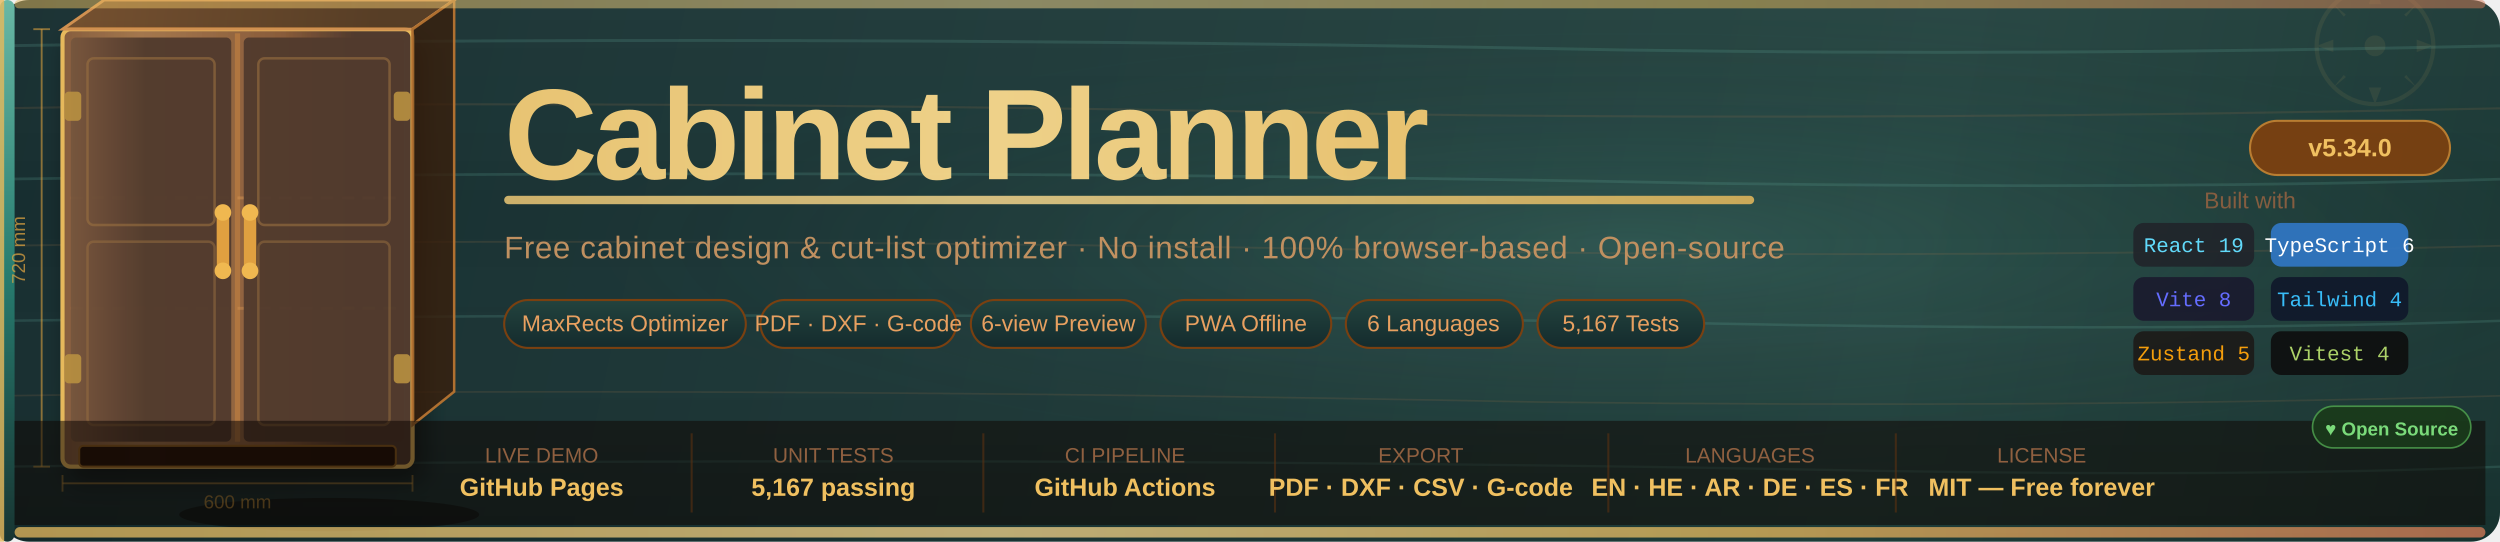
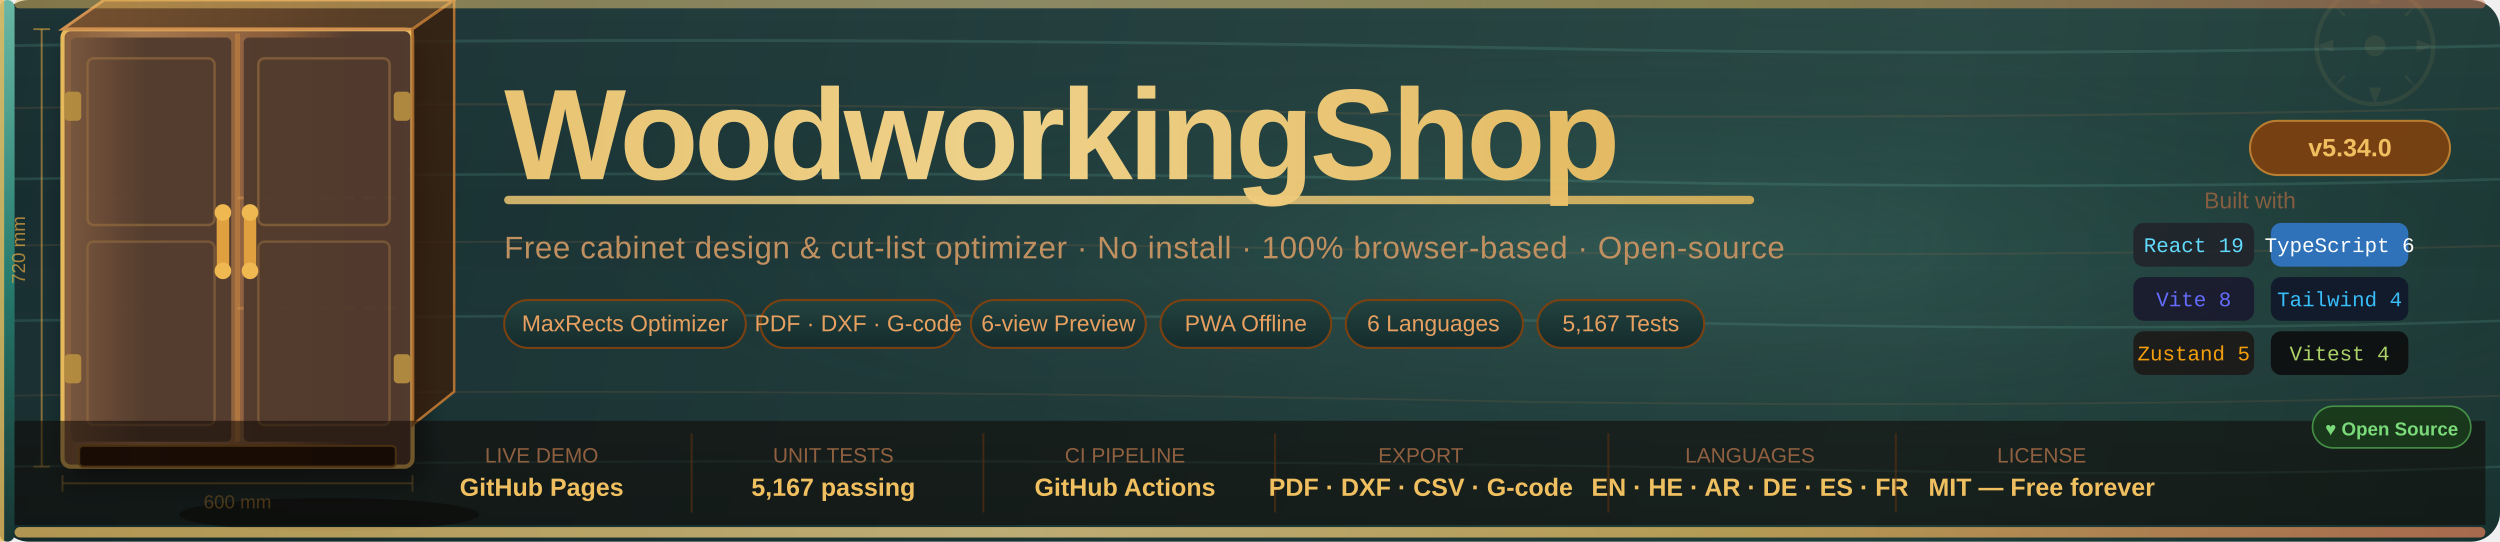
<svg xmlns="http://www.w3.org/2000/svg" viewBox="0 0 1200 260" width="1200" height="260" role="img" aria-labelledby="banner-title banner-description">
  <defs>
    <linearGradient id="bg" x1="0" y1="0" x2="1200" y2="260" gradientUnits="userSpaceOnUse">
      <stop offset="0%" stop-color="#142b2d" />
      <stop offset="35%" stop-color="#1a3535" />
      <stop offset="75%" stop-color="#21413d" />
      <stop offset="100%" stop-color="#183532" />
    </linearGradient>
    <linearGradient id="amber" x1="0" y1="0" x2="1200" y2="0" gradientUnits="userSpaceOnUse">
      <stop offset="0%" stop-color="#e6b95c" />
      <stop offset="40%" stop-color="#f2d48b" />
      <stop offset="70%" stop-color="#e6b95c" />
      <stop offset="100%" stop-color="#d77a57" />
    </linearGradient>
    <linearGradient id="acV" x1="0" y1="0" x2="0" y2="260" gradientUnits="userSpaceOnUse">
      <stop offset="0%" stop-color="#69b8a5" />
      <stop offset="50%" stop-color="#277d70" />
      <stop offset="100%" stop-color="#183532" />
    </linearGradient>
    <linearGradient id="cabFace" x1="0" y1="0" x2="170" y2="0" gradientUnits="userSpaceOnUse">
      <stop offset="0%" stop-color="#704b31" />
      <stop offset="40%" stop-color="#a4774e" />
      <stop offset="80%" stop-color="#895c3a" />
      <stop offset="100%" stop-color="#513a2d" />
    </linearGradient>
    <linearGradient id="door" x1="0" y1="0" x2="70" y2="0" gradientUnits="userSpaceOnUse">
      <stop offset="0%" stop-color="#513a2d" />
      <stop offset="45%" stop-color="#79573d" />
      <stop offset="100%" stop-color="#513a2d" />
    </linearGradient>
    <linearGradient id="isoTop" x1="0" y1="0" x2="180" y2="20" gradientUnits="userSpaceOnUse">
      <stop offset="0%" stop-color="#9a6030" />
      <stop offset="100%" stop-color="#6a4020" />
    </linearGradient>
    <radialGradient id="textGlow" cx="65%" cy="45%" r="45%" gradientUnits="objectBoundingBox">
      <stop offset="0%" stop-color="#69b8a5" stop-opacity="0.18" />
      <stop offset="100%" stop-color="#142b2d" stop-opacity="0" />
    </radialGradient>
    <linearGradient id="shine" x1="0" y1="0" x2="0" y2="1">
      <stop offset="0%" stop-color="#ffffff" stop-opacity="0.04" />
      <stop offset="40%" stop-color="#ffffff" stop-opacity="0.01" />
      <stop offset="100%" stop-color="#000000" stop-opacity="0.08" />
    </linearGradient>
    <linearGradient id="pillBg" x1="0" y1="0" x2="0" y2="1">
      <stop offset="0%" stop-color="#23433e" />
      <stop offset="100%" stop-color="#142b2d" />
    </linearGradient>
    <clipPath id="rounded">
      <rect width="1200" height="260" rx="14" />
    </clipPath>
    <filter id="cabShadow" x="-10%" y="-5%" width="130%" height="120%">
      <feDropShadow dx="4" dy="6" stdDeviation="6" flood-color="#000" flood-opacity="0.5" />
    </filter>
  </defs>
  <rect width="1200" height="260" fill="url(#bg)" rx="14" />
  <rect width="1200" height="260" fill="url(#textGlow)" rx="14" />
  <rect width="1200" height="260" fill="url(#shine)" rx="14" />
  <g clip-path="url(#rounded)" opacity="0.18">
    <path d="M0,22  Q380,16  780,24  Q980,27  1200,22" stroke="#69b8a5" stroke-width="1.4" fill="none" />
    <path d="M0,52  Q280,47  680,55  Q920,58  1200,52" stroke="#9b7048" stroke-width="1.0" fill="none" />
    <path d="M0,86  Q420,80  820,88  Q1040,91  1200,86" stroke="#69b8a5" stroke-width="1.3" fill="none" />
    <path d="M0,118 Q320,113 720,121 Q970,124 1200,118" stroke="#9b7048" stroke-width="0.9" fill="none" />
    <path d="M0,154 Q460,148 860,156 Q1060,159 1200,154" stroke="#69b8a5" stroke-width="1.2" fill="none" />
    <path d="M0,190 Q340,185 740,193 Q990,196 1200,190" stroke="#9b7048" stroke-width="0.8" fill="none" />
    <path d="M0,224 Q500,218 900,226 Q1080,229 1200,224" stroke="#69b8a5" stroke-width="1.1" fill="none" />
  </g>
  <rect x="0" y="0" width="7" height="260" fill="url(#acV)" rx="3.5" />
  <rect x="0" y="0" width="2" height="260" fill="#e6b95c" opacity="0.8" />
  <ellipse cx="158" cy="247" rx="72" ry="8" fill="#000" opacity="0.45" />
  <rect x="30" y="14" width="168" height="210" rx="4" fill="url(#cabFace)" stroke="#e6b95c" stroke-width="2" filter="url(#cabShadow)" />
  <polygon points="30,14 198,14 218,0 50,0" fill="url(#isoTop)" fill-opacity="0.75" stroke="#d09050" stroke-width="1.4" />
  <polygon points="198,14 218,0 218,188 198,204" fill="#3a1e0a" fill-opacity="0.75" stroke="#b07030" stroke-width="1.2" />
  <rect x="38" y="214" width="152" height="10" rx="2" fill="#1e0e04" stroke="#906020" stroke-width="1" opacity="0.95" />
  <line x1="114" y1="16" x2="114" y2="212" stroke="#c08040" stroke-width="2.5" opacity="0.65" />
  <line x1="34" y1="95" x2="194" y2="95" stroke="#d09050" stroke-width="1.4" stroke-dasharray="6,4" opacity="0.55" />
  <line x1="34" y1="148" x2="194" y2="148" stroke="#d09050" stroke-width="1.4" stroke-dasharray="6,4" opacity="0.45" />
  <rect x="34" y="18" width="77" height="194" rx="2.5" fill="url(#door)" opacity="0.96" />
  <rect x="42" y="28" width="61" height="80" rx="3" fill="none" stroke="#9a7040" stroke-width="1.2" opacity="0.6" />
  <rect x="42" y="116" width="61" height="88" rx="3" fill="none" stroke="#9a7040" stroke-width="1.2" opacity="0.5" />
  <rect x="104" y="102" width="6" height="28" rx="3" fill="#e0a040" />
  <circle cx="107" cy="102" r="4" fill="#f0b850" />
  <circle cx="107" cy="130" r="4" fill="#f0b850" />
  <rect x="117" y="18" width="77" height="194" rx="2.5" fill="url(#door)" opacity="0.96" />
  <rect x="124" y="28" width="63" height="80" rx="3" fill="none" stroke="#9a7040" stroke-width="1.2" opacity="0.6" />
  <rect x="124" y="116" width="63" height="88" rx="3" fill="none" stroke="#9a7040" stroke-width="1.2" opacity="0.5" />
  <rect x="117" y="102" width="6" height="28" rx="3" fill="#e0a040" />
  <circle cx="120" cy="102" r="4" fill="#f0b850" />
  <circle cx="120" cy="130" r="4" fill="#f0b850" />
  <rect x="31" y="44" width="8" height="14" rx="2" fill="#b89040" opacity="0.9" />
  <rect x="31" y="170" width="8" height="14" rx="2" fill="#b89040" opacity="0.9" />
  <rect x="189" y="44" width="8" height="14" rx="2" fill="#b89040" opacity="0.9" />
  <rect x="189" y="170" width="8" height="14" rx="2" fill="#b89040" opacity="0.9" />
  <line x1="20" y1="14" x2="20" y2="224" stroke="#e8a840" stroke-width="0.9" opacity="0.55" />
  <line x1="16" y1="14" x2="24" y2="14" stroke="#e8a840" stroke-width="0.9" opacity="0.55" />
  <line x1="16" y1="224" x2="24" y2="224" stroke="#e8a840" stroke-width="0.9" opacity="0.55" />
  <text x="12" y="120" font-family="'Segoe UI',monospace,Arial" font-size="9" fill="#e8a840" opacity="0.7" transform="rotate(-90,12,120)" text-anchor="middle">720 mm</text>
  <line x1="30" y1="232" x2="198" y2="232" stroke="#e8a840" stroke-width="0.9" opacity="0.45" />
  <line x1="30" y1="228" x2="30" y2="236" stroke="#e8a840" stroke-width="0.9" opacity="0.45" />
  <line x1="198" y1="228" x2="198" y2="236" stroke="#e8a840" stroke-width="0.9" opacity="0.45" />
  <text x="114" y="244" font-family="'Segoe UI',monospace,Arial" font-size="9" fill="#e8a840" opacity="0.6" text-anchor="middle">600 mm</text>
-   <text x="242" y="86" font-family="'Segoe UI','Helvetica Neue',Arial,sans-serif" font-size="62" font-weight="800" fill="url(#amber)" letter-spacing="-2" opacity="0.98">Cabinet Planner</text>
+   <text x="242" y="86" font-family="'Segoe UI','Helvetica Neue',Arial,sans-serif" font-size="62" font-weight="800" fill="url(#amber)" letter-spacing="-2" opacity="0.98">WoodworkingShop</text>
  <rect x="242" y="94" width="600" height="4" fill="url(#amber)" rx="2" opacity="0.85" />
  <rect x="1080" y="58" width="96" height="26" rx="13" fill="#7a4010" stroke="#c08030" stroke-width="1" opacity="0.95" />
  <text x="1128" y="75" font-family="'Segoe UI',Arial,sans-serif" font-size="12" font-weight="700" fill="#f0c060" text-anchor="middle">v5.34.0</text>
  <text x="242" y="124" font-family="'Segoe UI','Helvetica Neue',Arial,sans-serif" font-size="15" fill="#c09060" letter-spacing="0.3">
    Free cabinet design &amp; cut-list optimizer  ·  No install  ·  100% browser-based  ·  Open-source
  </text>
  <rect x="242" y="144" width="116" height="23" rx="11.5" fill="url(#pillBg)" stroke="#7a4010" stroke-width="1" />
  <text x="300" y="159" font-family="'Segoe UI',Arial,sans-serif" font-size="11" fill="#e8a060" text-anchor="middle">MaxRects Optimizer</text>
  <rect x="365" y="144" width="94" height="23" rx="11.5" fill="url(#pillBg)" stroke="#7a4010" stroke-width="1" />
  <text x="412" y="159" font-family="'Segoe UI',Arial,sans-serif" font-size="11" fill="#e8a060" text-anchor="middle">PDF · DXF · G-code</text>
  <rect x="466" y="144" width="84" height="23" rx="11.5" fill="url(#pillBg)" stroke="#7a4010" stroke-width="1" />
  <text x="508" y="159" font-family="'Segoe UI',Arial,sans-serif" font-size="11" fill="#e8a060" text-anchor="middle">6-view Preview</text>
  <rect x="557" y="144" width="82" height="23" rx="11.5" fill="url(#pillBg)" stroke="#7a4010" stroke-width="1" />
  <text x="598" y="159" font-family="'Segoe UI',Arial,sans-serif" font-size="11" fill="#e8a060" text-anchor="middle">PWA Offline</text>
  <rect x="646" y="144" width="85" height="23" rx="11.5" fill="url(#pillBg)" stroke="#7a4010" stroke-width="1" />
  <text x="688" y="159" font-family="'Segoe UI',Arial,sans-serif" font-size="11" fill="#e8a060" text-anchor="middle">6 Languages</text>
  <rect x="738" y="144" width="80" height="23" rx="11.5" fill="url(#pillBg)" stroke="#7a4010" stroke-width="1" />
  <text x="778" y="159" font-family="'Segoe UI',Arial,sans-serif" font-size="11" fill="#e8a060" text-anchor="middle">5,167 Tests</text>
  <text x="1080" y="100" font-family="'Segoe UI',Arial,sans-serif" font-size="11" fill="#906040" text-anchor="middle" opacity="0.9">Built with</text>
  <rect x="1024" y="107" width="58" height="21" rx="5" fill="#20232a" opacity="0.9" />
  <text x="1053" y="121" font-family="monospace,'Courier New'" font-size="10" fill="#61dafb" text-anchor="middle">React 19</text>
  <rect x="1090" y="107" width="66" height="21" rx="5" fill="#3178c6" opacity="0.9" />
  <text x="1123" y="121" font-family="monospace,'Courier New'" font-size="10" fill="#fff" text-anchor="middle">TypeScript 6</text>
  <rect x="1024" y="133" width="58" height="21" rx="5" fill="#1a1a2e" opacity="0.9" />
  <text x="1053" y="147" font-family="monospace,'Courier New'" font-size="10" fill="#646cff" text-anchor="middle">Vite 8</text>
  <rect x="1090" y="133" width="66" height="21" rx="5" fill="#0f172a" opacity="0.9" />
  <text x="1123" y="147" font-family="monospace,'Courier New'" font-size="10" fill="#38bdf8" text-anchor="middle">Tailwind 4</text>
  <rect x="1024" y="159" width="58" height="21" rx="5" fill="#1c1917" opacity="0.9" />
  <text x="1053" y="173" font-family="monospace,'Courier New'" font-size="10" fill="#f59e0b" text-anchor="middle">Zustand 5</text>
  <rect x="1090" y="159" width="66" height="21" rx="5" fill="#0d0d0d" opacity="0.9" />
  <text x="1123" y="173" font-family="monospace,'Courier New'" font-size="10" fill="#acd268" text-anchor="middle">Vitest 4</text>
  <rect x="7" y="202" width="1186" height="50" rx="0" fill="#0e0804" opacity="0.55" />
  <text x="260" y="222" font-family="'Segoe UI',Arial,sans-serif" font-size="10" fill="#906040" text-anchor="middle">LIVE DEMO</text>
  <text x="260" y="238" font-family="'Segoe UI',Arial,sans-serif" font-size="12" font-weight="600" fill="#f0c060" text-anchor="middle">GitHub Pages</text>
  <line x1="332" y1="208" x2="332" y2="246" stroke="#5a3010" stroke-width="1" opacity="0.6" />
  <text x="400" y="222" font-family="'Segoe UI',Arial,sans-serif" font-size="10" fill="#906040" text-anchor="middle">UNIT TESTS</text>
  <text x="400" y="238" font-family="'Segoe UI',Arial,sans-serif" font-size="12" font-weight="600" fill="#f0c060" text-anchor="middle">5,167 passing</text>
  <line x1="472" y1="208" x2="472" y2="246" stroke="#5a3010" stroke-width="1" opacity="0.6" />
  <text x="540" y="222" font-family="'Segoe UI',Arial,sans-serif" font-size="10" fill="#906040" text-anchor="middle">CI PIPELINE</text>
  <text x="540" y="238" font-family="'Segoe UI',Arial,sans-serif" font-size="12" font-weight="600" fill="#f0c060" text-anchor="middle">GitHub Actions</text>
  <line x1="612" y1="208" x2="612" y2="246" stroke="#5a3010" stroke-width="1" opacity="0.6" />
  <text x="682" y="222" font-family="'Segoe UI',Arial,sans-serif" font-size="10" fill="#906040" text-anchor="middle">EXPORT</text>
  <text x="682" y="238" font-family="'Segoe UI',Arial,sans-serif" font-size="12" font-weight="600" fill="#f0c060" text-anchor="middle">PDF · DXF · CSV · G-code</text>
  <line x1="772" y1="208" x2="772" y2="246" stroke="#5a3010" stroke-width="1" opacity="0.6" />
  <text x="840" y="222" font-family="'Segoe UI',Arial,sans-serif" font-size="10" fill="#906040" text-anchor="middle">LANGUAGES</text>
  <text x="840" y="238" font-family="'Segoe UI',Arial,sans-serif" font-size="12" font-weight="600" fill="#f0c060" text-anchor="middle">EN · HE · AR · DE · ES · FR</text>
  <line x1="910" y1="208" x2="910" y2="246" stroke="#5a3010" stroke-width="1" opacity="0.6" />
  <text x="980" y="222" font-family="'Segoe UI',Arial,sans-serif" font-size="10" fill="#906040" text-anchor="middle">LICENSE</text>
  <text x="980" y="238" font-family="'Segoe UI',Arial,sans-serif" font-size="12" font-weight="600" fill="#f0c060" text-anchor="middle">MIT — Free forever</text>
  <g transform="translate(1140, 22)" opacity="0.08">
    <circle cx="0" cy="0" r="28" fill="none" stroke="#f0c060" stroke-width="2" />
    <circle cx="0" cy="0" r="5" fill="#f0c060" />
    <path d="M0,-28 L3,-20 L-3,-20 Z" fill="#f0c060" />
    <path d="M0,28 L3,20 L-3,20 Z" fill="#f0c060" />
    <path d="M28,0 L20,3 L20,-3 Z" fill="#f0c060" />
    <path d="M-28,0 L-20,3 L-20,-3 Z" fill="#f0c060" />
    <path d="M20,-20 L15,-14 L14,-15 Z" fill="#f0c060" />
    <path d="M-20,20 L-15,14 L-14,15 Z" fill="#f0c060" />
    <path d="M20,20 L14,15 L15,14 Z" fill="#f0c060" />
    <path d="M-20,-20 L-14,-15 L-15,-14 Z" fill="#f0c060" />
  </g>
  <g transform="translate(1110, 195)">
    <rect x="0" y="0" width="76" height="20" rx="10" fill="#1a3a1a" stroke="#4a9a4a" stroke-width="0.8" opacity="0.9" />
    <text x="38" y="14" font-family="'Segoe UI',Arial,sans-serif" font-size="9" font-weight="600" fill="#7ada7a" text-anchor="middle">♥ Open Source</text>
  </g>
  <rect x="7" y="0" width="1186" height="4" fill="url(#amber)" rx="2" opacity="0.5" />
  <rect x="7" y="253" width="1186" height="5" fill="url(#amber)" rx="2.5" opacity="0.75" />
</svg>
